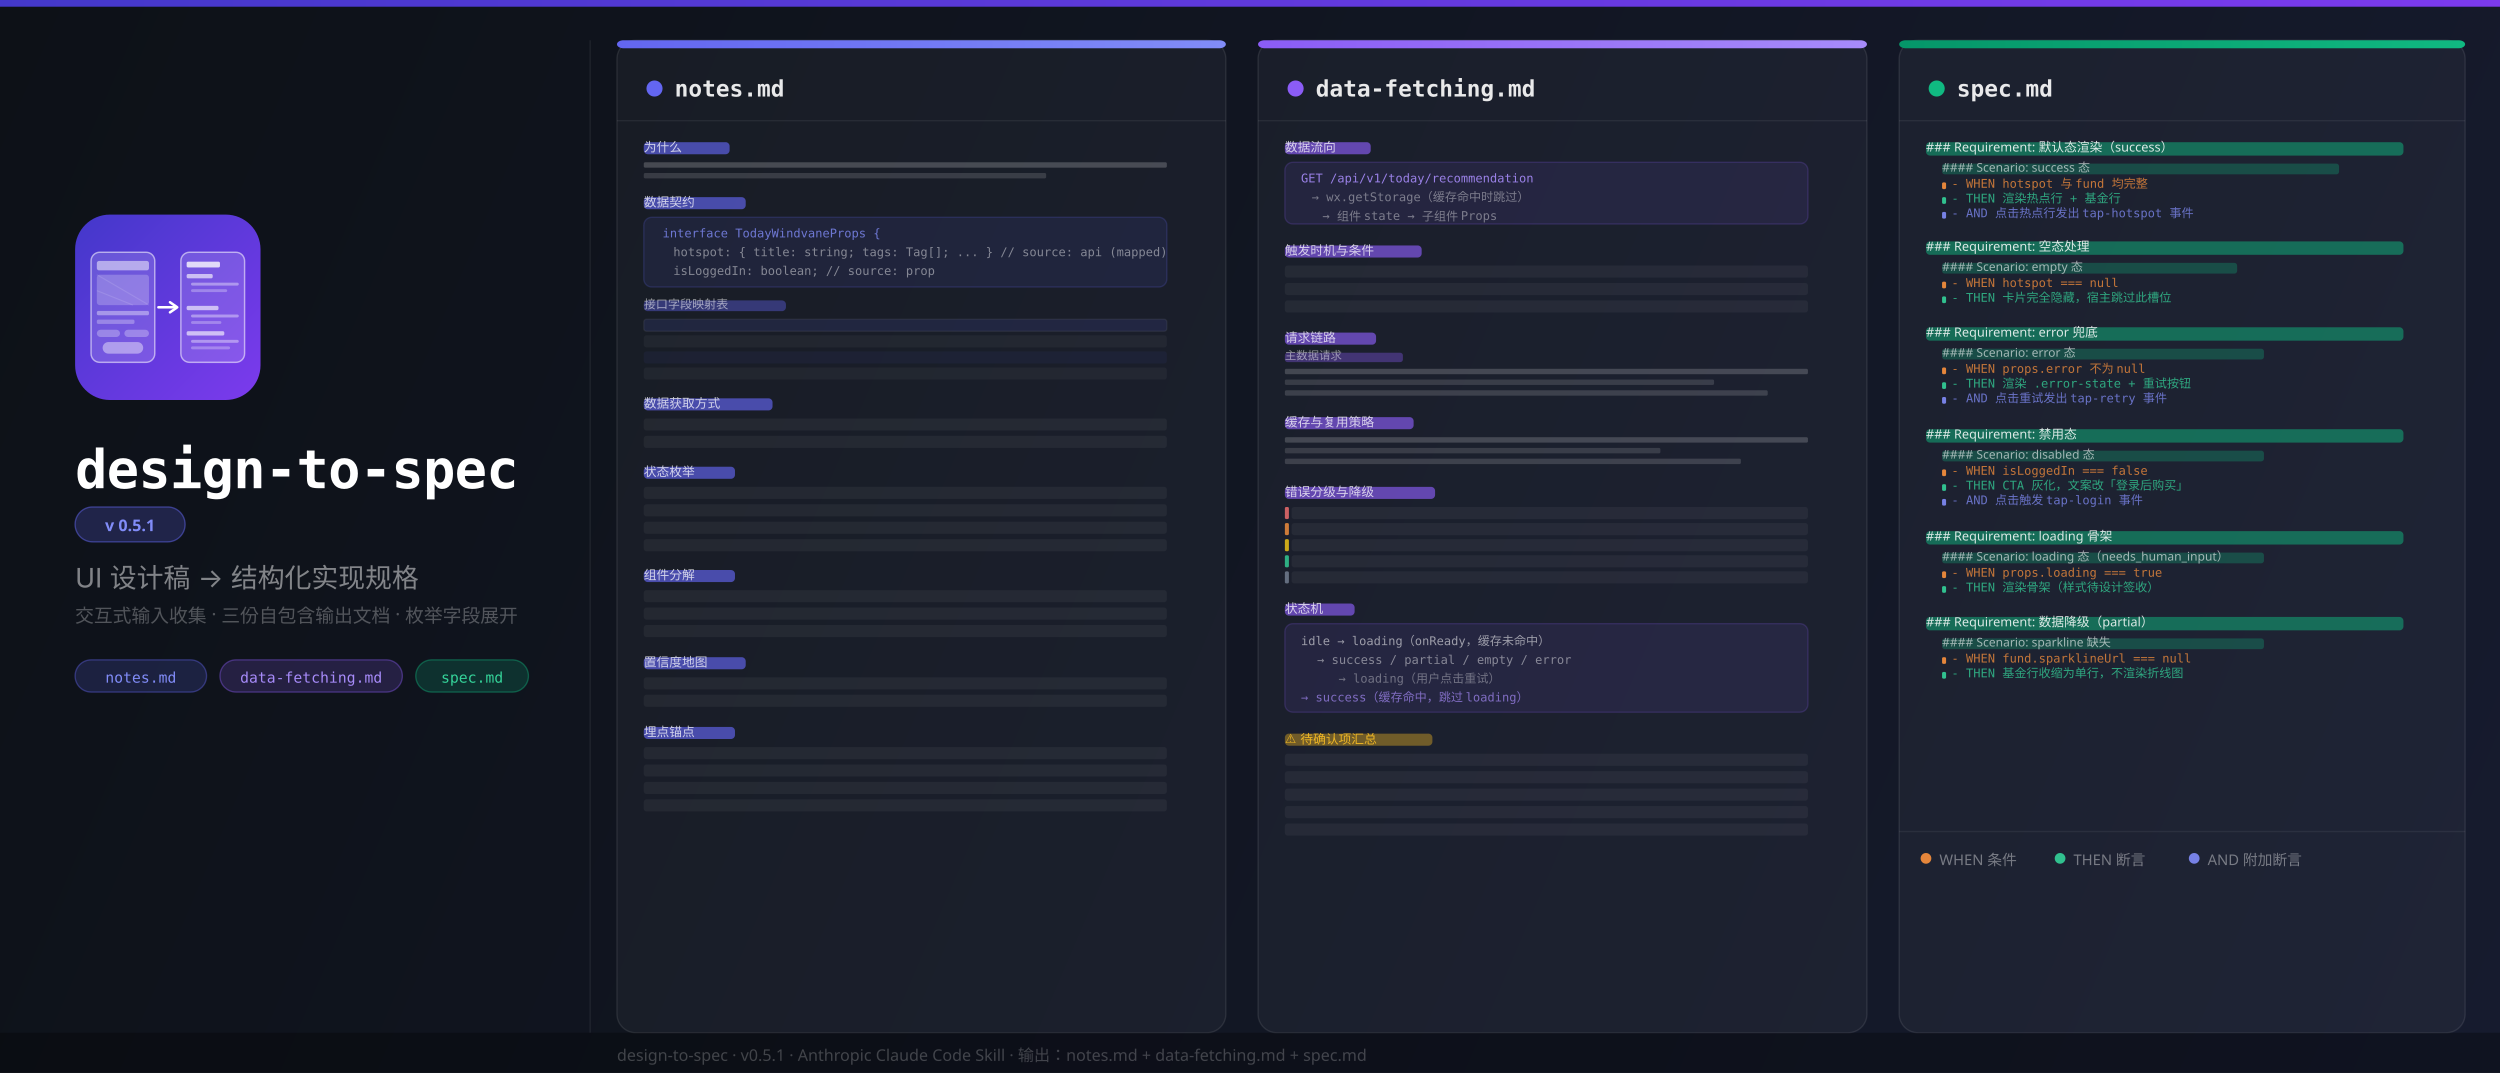
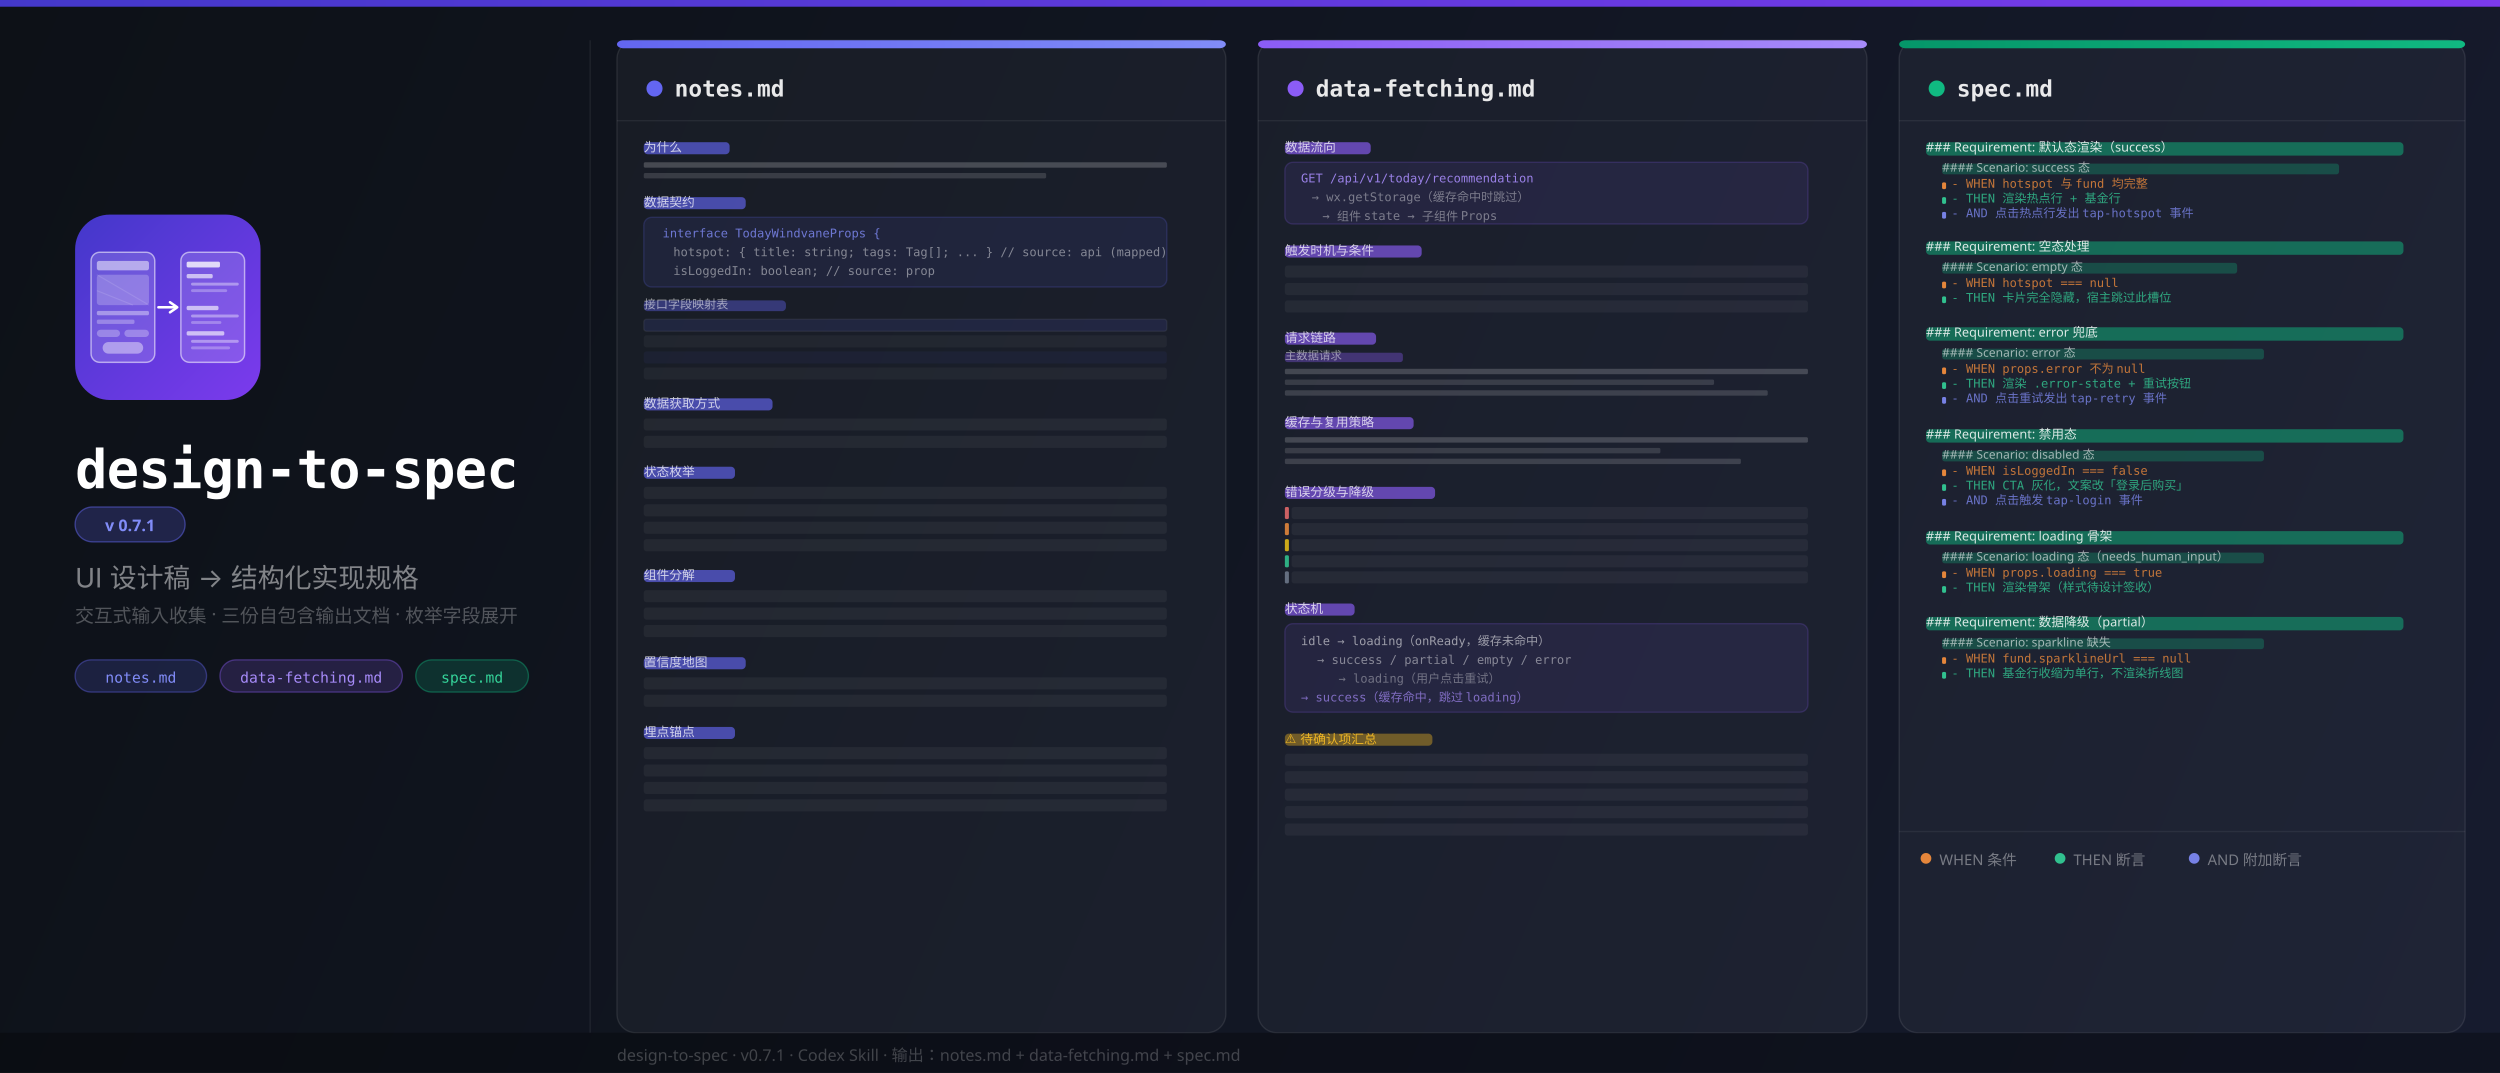
<svg xmlns="http://www.w3.org/2000/svg" width="1864" height="800" viewBox="0 0 1864 800">
  <defs>
    <linearGradient id="bg" x1="0" y1="0" x2="1864" y2="800" gradientUnits="userSpaceOnUse">
      <stop offset="0%" stop-color="#0D1117" />
      <stop offset="100%" stop-color="#161B2E" />
    </linearGradient>
    <linearGradient id="icon-bg" x1="0" y1="0" x2="1" y2="1">
      <stop offset="0%" stop-color="#4338CA" />
      <stop offset="100%" stop-color="#7C3AED" />
    </linearGradient>
    <linearGradient id="stripe" x1="0" y1="0" x2="1" y2="0">
      <stop offset="0%" stop-color="#4338CA" />
      <stop offset="100%" stop-color="#7C3AED" />
    </linearGradient>
    <linearGradient id="notes-h" x1="0" y1="0" x2="1" y2="0">
      <stop offset="0%" stop-color="#6366F1" />
      <stop offset="100%" stop-color="#818CF8" />
    </linearGradient>
    <linearGradient id="df-h" x1="0" y1="0" x2="1" y2="0">
      <stop offset="0%" stop-color="#8B5CF6" />
      <stop offset="100%" stop-color="#A78BFA" />
    </linearGradient>
    <linearGradient id="spec-h" x1="0" y1="0" x2="1" y2="0">
      <stop offset="0%" stop-color="#059669" />
      <stop offset="100%" stop-color="#10B981" />
    </linearGradient>
  </defs>
  <rect width="1864" height="800" fill="url(#bg)" />
  <rect x="0" y="0" width="1864" height="5" fill="url(#stripe)" />
  <g transform="translate(56, 160) scale(0.54)">
    <rect width="256" height="256" rx="48" fill="url(#icon-bg)" />
    <rect x="22" y="52" width="88" height="152" rx="12" fill="rgba(255,255,255,0.15)" stroke="rgba(255,255,255,0.55)" stroke-width="2" />
    <rect x="30" y="64" width="72" height="13" rx="3" fill="rgba(255,255,255,0.5)" />
    <rect x="30" y="83" width="72" height="42" rx="4" fill="rgba(255,255,255,0.22)" />
    <line x1="30" y1="83" x2="102" y2="125" stroke="rgba(255,255,255,0.12)" stroke-width="1.5" />
    <line x1="30" y1="105" x2="80" y2="125" stroke="rgba(255,255,255,0.12)" stroke-width="1.5" />
    <rect x="30" y="133" width="72" height="6" rx="2" fill="rgba(255,255,255,0.38)" />
    <rect x="30" y="145" width="52" height="6" rx="2" fill="rgba(255,255,255,0.28)" />
    <rect x="30" y="159" width="32" height="10" rx="5" fill="rgba(255,255,255,0.28)" />
    <rect x="68" y="159" width="34" height="10" rx="5" fill="rgba(255,255,255,0.28)" />
    <rect x="38" y="176" width="56" height="16" rx="8" fill="rgba(255,255,255,0.42)" />
    <g transform="translate(128,128)" stroke="white" stroke-width="3.5" stroke-linecap="round" stroke-linejoin="round" fill="none">
      <line x1="-13" y1="0" x2="9" y2="0" />
      <polyline points="3,-7 13,0 3,7" />
    </g>
    <rect x="146" y="52" width="88" height="152" rx="12" fill="rgba(255,255,255,0.15)" stroke="rgba(255,255,255,0.55)" stroke-width="2" />
    <rect x="154" y="65" width="46" height="8" rx="2" fill="rgba(255,255,255,0.78)" />
    <rect x="154" y="82" width="36" height="6" rx="2" fill="rgba(255,255,255,0.62)" />
    <rect x="160" y="94" width="66" height="4" rx="2" fill="rgba(255,255,255,0.38)" />
    <rect x="160" y="103" width="50" height="4" rx="2" fill="rgba(255,255,255,0.28)" />
    <rect x="154" y="126" width="44" height="6" rx="2" fill="rgba(255,255,255,0.62)" />
    <rect x="160" y="138" width="66" height="4" rx="2" fill="rgba(255,255,255,0.38)" />
    <rect x="160" y="147" width="42" height="4" rx="2" fill="rgba(255,255,255,0.28)" />
    <rect x="154" y="161" width="52" height="6" rx="2" fill="rgba(255,255,255,0.62)" />
    <rect x="160" y="173" width="66" height="4" rx="2" fill="rgba(255,255,255,0.38)" />
    <rect x="160" y="182" width="54" height="4" rx="2" fill="rgba(255,255,255,0.28)" />
  </g>
  <text x="56" y="364" font-family="ui-monospace,'SF Mono',Consolas,monospace" font-size="40" font-weight="700" fill="white" letter-spacing="-0.5">design-to-spec</text>
  <rect x="56" y="378" width="82" height="26" rx="13" fill="rgba(99,102,241,0.22)" stroke="rgba(99,102,241,0.5)" stroke-width="1" />
-   <text x="97" y="396" font-family="system-ui,sans-serif" font-size="12" font-weight="600" fill="#818CF8" text-anchor="middle">v 0.5.1</text>
+   <text x="97" y="396" font-family="system-ui,sans-serif" font-size="12" font-weight="600" fill="#818CF8" text-anchor="middle">v 0.7.1</text>
  <text x="56" y="438" font-family="system-ui,-apple-system,sans-serif" font-size="20" fill="rgba(255,255,255,0.48)">UI 设计稿  →  结构化实现规格</text>
  <text x="56" y="464" font-family="system-ui,sans-serif" font-size="14" fill="rgba(255,255,255,0.28)">交互式输入收集 · 三份自包含输出文档 · 枚举字段展开</text>
  <rect x="56" y="492" width="98" height="24" rx="12" fill="rgba(99,102,241,0.18)" stroke="rgba(99,102,241,0.4)" stroke-width="1" />
  <text x="105" y="509" font-family="ui-monospace,monospace" font-size="11" fill="#818CF8" text-anchor="middle">notes.md</text>
  <rect x="164" y="492" width="136" height="24" rx="12" fill="rgba(139,92,246,0.18)" stroke="rgba(139,92,246,0.4)" stroke-width="1" />
  <text x="232" y="509" font-family="ui-monospace,monospace" font-size="11" fill="#A78BFA" text-anchor="middle">data-fetching.md</text>
  <rect x="310" y="492" width="84" height="24" rx="12" fill="rgba(16,185,129,0.18)" stroke="rgba(16,185,129,0.4)" stroke-width="1" />
  <text x="352" y="509" font-family="ui-monospace,monospace" font-size="11" fill="#34D399" text-anchor="middle">spec.md</text>
  <line x1="440" y1="30" x2="440" y2="770" stroke="rgba(255,255,255,0.07)" stroke-width="1" />
  <g id="notes">
    <rect x="460" y="30" width="454" height="740" rx="14" fill="rgba(255,255,255,0.04)" stroke="rgba(255,255,255,0.09)" stroke-width="1" />
    <rect x="460" y="30" width="454" height="6" rx="5" fill="url(#notes-h)" />
    <circle cx="488" cy="66" r="6" fill="#6366F1" />
    <text x="503" y="72" font-family="ui-monospace,'SF Mono',monospace" font-size="17" font-weight="600" fill="rgba(255,255,255,0.9)">notes.md</text>
    <line x1="460" y1="90" x2="914" y2="90" stroke="rgba(255,255,255,0.07)" stroke-width="1" />
    <rect x="480" y="106" width="64" height="9" rx="3" fill="rgba(99,102,241,0.65)" />
    <text x="480" y="105" font-family="system-ui,sans-serif" font-size="9.5" fill="rgba(255,255,255,0.75)" dy="8">为什么</text>
    <rect x="480" y="121" width="390" height="4" rx="1" fill="rgba(255,255,255,0.2)" />
    <rect x="480" y="129" width="300" height="4" rx="1" fill="rgba(255,255,255,0.14)" />
    <rect x="480" y="147" width="76" height="9" rx="3" fill="rgba(99,102,241,0.65)" />
    <text x="480" y="146" font-family="system-ui,sans-serif" font-size="9.5" fill="rgba(255,255,255,0.75)" dy="8">数据契约</text>
    <rect x="480" y="162" width="390" height="52" rx="6" fill="rgba(99,102,241,0.1)" stroke="rgba(99,102,241,0.2)" stroke-width="1" />
    <text x="494" y="177" font-family="ui-monospace,monospace" font-size="9" fill="rgba(129,140,248,0.8)">interface TodayWindvaneProps {</text>
    <text x="502" y="191" font-family="ui-monospace,monospace" font-size="9" fill="rgba(255,255,255,0.45)">hotspot: { title: string; tags: Tag[]; ... }  // source: api (mapped)</text>
    <text x="502" y="205" font-family="ui-monospace,monospace" font-size="9" fill="rgba(255,255,255,0.45)">isLoggedIn: boolean;  // source: prop</text>
    <rect x="480" y="224" width="106" height="8" rx="3" fill="rgba(99,102,241,0.4)" />
    <text x="480" y="223" font-family="system-ui,sans-serif" font-size="9" fill="rgba(255,255,255,0.55)" dy="7">接口字段映射表</text>
    <rect x="480" y="238" width="390" height="9" rx="2" fill="rgba(99,102,241,0.12)" stroke="rgba(255,255,255,0.06)" stroke-width="1" />
    <rect x="480" y="250" width="390" height="9" rx="2" fill="rgba(255,255,255,0.04)" />
    <rect x="480" y="262" width="390" height="9" rx="2" fill="rgba(99,102,241,0.06)" />
    <rect x="480" y="274" width="390" height="9" rx="2" fill="rgba(255,255,255,0.04)" />
    <rect x="480" y="297" width="96" height="9" rx="3" fill="rgba(99,102,241,0.65)" />
    <text x="480" y="296" font-family="system-ui,sans-serif" font-size="9.5" fill="rgba(255,255,255,0.75)" dy="8">数据获取方式</text>
    <rect x="480" y="312" width="390" height="9" rx="2" fill="rgba(255,255,255,0.05)" />
    <rect x="480" y="325" width="390" height="9" rx="2" fill="rgba(255,255,255,0.05)" />
    <rect x="480" y="348" width="68" height="9" rx="3" fill="rgba(99,102,241,0.65)" />
    <text x="480" y="347" font-family="system-ui,sans-serif" font-size="9.5" fill="rgba(255,255,255,0.75)" dy="8">状态枚举</text>
    <rect x="480" y="363" width="390" height="9" rx="2" fill="rgba(255,255,255,0.05)" />
    <rect x="480" y="376" width="390" height="9" rx="2" fill="rgba(255,255,255,0.05)" />
    <rect x="480" y="389" width="390" height="9" rx="2" fill="rgba(255,255,255,0.05)" />
    <rect x="480" y="402" width="390" height="9" rx="2" fill="rgba(255,255,255,0.05)" />
    <rect x="480" y="425" width="68" height="9" rx="3" fill="rgba(99,102,241,0.65)" />
    <text x="480" y="424" font-family="system-ui,sans-serif" font-size="9.5" fill="rgba(255,255,255,0.75)" dy="8">组件分解</text>
    <rect x="480" y="440" width="390" height="9" rx="2" fill="rgba(255,255,255,0.05)" />
    <rect x="480" y="453" width="390" height="9" rx="2" fill="rgba(255,255,255,0.05)" />
    <rect x="480" y="466" width="390" height="9" rx="2" fill="rgba(255,255,255,0.05)" />
    <rect x="480" y="490" width="76" height="9" rx="3" fill="rgba(99,102,241,0.65)" />
    <text x="480" y="489" font-family="system-ui,sans-serif" font-size="9.5" fill="rgba(255,255,255,0.75)" dy="8">置信度地图</text>
    <rect x="480" y="505" width="390" height="9" rx="2" fill="rgba(255,255,255,0.05)" />
    <rect x="480" y="518" width="390" height="9" rx="2" fill="rgba(255,255,255,0.05)" />
    <rect x="480" y="542" width="68" height="9" rx="3" fill="rgba(99,102,241,0.65)" />
    <text x="480" y="541" font-family="system-ui,sans-serif" font-size="9.5" fill="rgba(255,255,255,0.75)" dy="8">埋点锚点</text>
    <rect x="480" y="557" width="390" height="9" rx="2" fill="rgba(255,255,255,0.05)" />
    <rect x="480" y="570" width="390" height="9" rx="2" fill="rgba(255,255,255,0.05)" />
    <rect x="480" y="583" width="390" height="9" rx="2" fill="rgba(255,255,255,0.05)" />
    <rect x="480" y="596" width="390" height="9" rx="2" fill="rgba(255,255,255,0.05)" />
  </g>
  <g id="df">
    <rect x="938" y="30" width="454" height="740" rx="14" fill="rgba(255,255,255,0.04)" stroke="rgba(255,255,255,0.09)" stroke-width="1" />
    <rect x="938" y="30" width="454" height="6" rx="5" fill="url(#df-h)" />
    <circle cx="966" cy="66" r="6" fill="#8B5CF6" />
    <text x="981" y="72" font-family="ui-monospace,'SF Mono',monospace" font-size="17" font-weight="600" fill="rgba(255,255,255,0.9)">data-fetching.md</text>
    <line x1="938" y1="90" x2="1392" y2="90" stroke="rgba(255,255,255,0.07)" stroke-width="1" />
    <rect x="958" y="106" width="64" height="9" rx="3" fill="rgba(139,92,246,0.65)" />
    <text x="958" y="105" font-family="system-ui,sans-serif" font-size="9.5" fill="rgba(255,255,255,0.75)" dy="8">数据流向</text>
    <rect x="958" y="121" width="390" height="46" rx="6" fill="rgba(139,92,246,0.1)" stroke="rgba(139,92,246,0.2)" stroke-width="1" />
    <text x="970" y="136" font-family="ui-monospace,monospace" font-size="9" fill="rgba(167,139,250,0.9)">GET /api/v1/today/recommendation</text>
    <text x="978" y="150" font-family="ui-monospace,monospace" font-size="9" fill="rgba(255,255,255,0.4)">→ wx.getStorage（缓存命中时跳过）</text>
    <text x="986" y="164" font-family="ui-monospace,monospace" font-size="9" fill="rgba(255,255,255,0.4)">→ 组件 state → 子组件 Props</text>
    <rect x="958" y="183" width="102" height="9" rx="3" fill="rgba(139,92,246,0.65)" />
    <text x="958" y="182" font-family="system-ui,sans-serif" font-size="9.5" fill="rgba(255,255,255,0.75)" dy="8">触发时机与条件</text>
    <rect x="958" y="198" width="390" height="9" rx="2" fill="rgba(255,255,255,0.05)" />
    <rect x="958" y="211" width="390" height="9" rx="2" fill="rgba(255,255,255,0.05)" />
    <rect x="958" y="224" width="390" height="9" rx="2" fill="rgba(255,255,255,0.05)" />
    <rect x="958" y="248" width="68" height="9" rx="3" fill="rgba(139,92,246,0.65)" />
    <text x="958" y="247" font-family="system-ui,sans-serif" font-size="9.5" fill="rgba(255,255,255,0.75)" dy="8">请求链路</text>
    <rect x="958" y="263" width="88" height="7" rx="2" fill="rgba(139,92,246,0.35)" />
    <text x="958" y="262" font-family="system-ui,sans-serif" font-size="8.5" fill="rgba(255,255,255,0.5)" dy="6">主数据请求</text>
    <rect x="958" y="275" width="390" height="4" rx="1" fill="rgba(255,255,255,0.18)" />
    <rect x="958" y="283" width="320" height="4" rx="1" fill="rgba(255,255,255,0.13)" />
    <rect x="958" y="291" width="360" height="4" rx="1" fill="rgba(255,255,255,0.15)" />
    <rect x="958" y="311" width="96" height="9" rx="3" fill="rgba(139,92,246,0.65)" />
    <text x="958" y="310" font-family="system-ui,sans-serif" font-size="9.5" fill="rgba(255,255,255,0.75)" dy="8">缓存与复用策略</text>
    <rect x="958" y="326" width="390" height="4" rx="1" fill="rgba(255,255,255,0.18)" />
    <rect x="958" y="334" width="280" height="4" rx="1" fill="rgba(255,255,255,0.13)" />
    <rect x="958" y="342" width="340" height="4" rx="1" fill="rgba(255,255,255,0.15)" />
    <rect x="958" y="363" width="112" height="9" rx="3" fill="rgba(139,92,246,0.65)" />
    <text x="958" y="362" font-family="system-ui,sans-serif" font-size="9.5" fill="rgba(255,255,255,0.75)" dy="8">错误分级与降级</text>
    <rect x="958" y="378" width="3" height="9" rx="1" fill="rgba(248,113,113,0.8)" />
    <rect x="963" y="378" width="385" height="9" rx="2" fill="rgba(255,255,255,0.05)" />
    <rect x="958" y="390" width="3" height="9" rx="1" fill="rgba(251,146,60,0.8)" />
    <rect x="963" y="390" width="385" height="9" rx="2" fill="rgba(255,255,255,0.05)" />
    <rect x="958" y="402" width="3" height="9" rx="1" fill="rgba(250,204,21,0.8)" />
    <rect x="963" y="402" width="385" height="9" rx="2" fill="rgba(255,255,255,0.05)" />
    <rect x="958" y="414" width="3" height="9" rx="1" fill="rgba(52,211,153,0.8)" />
    <rect x="963" y="414" width="385" height="9" rx="2" fill="rgba(255,255,255,0.05)" />
    <rect x="958" y="426" width="3" height="9" rx="1" fill="rgba(148,163,184,0.6)" />
    <rect x="963" y="426" width="385" height="9" rx="2" fill="rgba(255,255,255,0.05)" />
    <rect x="958" y="450" width="52" height="9" rx="3" fill="rgba(139,92,246,0.65)" />
    <text x="958" y="449" font-family="system-ui,sans-serif" font-size="9.5" fill="rgba(255,255,255,0.75)" dy="8">状态机</text>
    <rect x="958" y="465" width="390" height="66" rx="6" fill="rgba(139,92,246,0.1)" stroke="rgba(139,92,246,0.2)" stroke-width="1" />
    <text x="970" y="481" font-family="ui-monospace,monospace" font-size="9" fill="rgba(255,255,255,0.55)">idle → loading（onReady，缓存未命中）</text>
    <text x="982" y="495" font-family="ui-monospace,monospace" font-size="9" fill="rgba(255,255,255,0.45)">→ success / partial / empty / error</text>
    <text x="998" y="509" font-family="ui-monospace,monospace" font-size="9" fill="rgba(255,255,255,0.35)">→ loading（用户点击重试）</text>
    <text x="970" y="523" font-family="ui-monospace,monospace" font-size="9" fill="rgba(167,139,250,0.7)">→ success（缓存命中，跳过 loading）</text>
    <rect x="958" y="547" width="110" height="9" rx="3" fill="rgba(251,191,36,0.38)" />
    <text x="958" y="546" font-family="system-ui,sans-serif" font-size="9.5" fill="rgba(251,191,36,0.9)" dy="8">⚠ 待确认项汇总</text>
    <rect x="958" y="562" width="390" height="9" rx="2" fill="rgba(255,255,255,0.05)" />
    <rect x="958" y="575" width="390" height="9" rx="2" fill="rgba(255,255,255,0.05)" />
    <rect x="958" y="588" width="390" height="9" rx="2" fill="rgba(255,255,255,0.05)" />
    <rect x="958" y="601" width="390" height="9" rx="2" fill="rgba(255,255,255,0.05)" />
    <rect x="958" y="614" width="390" height="9" rx="2" fill="rgba(255,255,255,0.05)" />
  </g>
  <g id="spec">
    <rect x="1416" y="30" width="422" height="740" rx="14" fill="rgba(255,255,255,0.04)" stroke="rgba(255,255,255,0.09)" stroke-width="1" />
    <rect x="1416" y="30" width="422" height="6" rx="5" fill="url(#spec-h)" />
    <circle cx="1444" cy="66" r="6" fill="#10B981" />
    <text x="1459" y="72" font-family="ui-monospace,'SF Mono',monospace" font-size="17" font-weight="600" fill="rgba(255,255,255,0.9)">spec.md</text>
    <line x1="1416" y1="90" x2="1838" y2="90" stroke="rgba(255,255,255,0.07)" stroke-width="1" />
    <rect x="1436" y="106" width="356" height="10" rx="3" fill="rgba(16,185,129,0.5)" />
    <text x="1436" y="105" font-family="system-ui,sans-serif" font-size="9.5" fill="rgba(255,255,255,0.85)" dy="8">### Requirement: 默认态渲染（success）</text>
    <rect x="1448" y="122" width="296" height="8" rx="2" fill="rgba(16,185,129,0.28)" />
    <text x="1448" y="121" font-family="system-ui,sans-serif" font-size="9" fill="rgba(255,255,255,0.6)" dy="7">#### Scenario: success 态</text>
    <rect x="1448" y="136" width="3" height="5" rx="1" fill="rgba(251,146,60,0.9)" />
    <text x="1455" y="135" font-family="ui-monospace,monospace" font-size="9" fill="rgba(251,146,60,0.75)" dy="5">- WHEN hotspot 与 fund 均完整</text>
    <rect x="1448" y="147" width="3" height="5" rx="1" fill="rgba(52,211,153,0.9)" />
    <text x="1455" y="146" font-family="ui-monospace,monospace" font-size="9" fill="rgba(52,211,153,0.75)" dy="5">- THEN 渲染热点行 + 基金行</text>
    <rect x="1448" y="158" width="3" height="5" rx="1" fill="rgba(129,140,248,0.9)" />
    <text x="1455" y="157" font-family="ui-monospace,monospace" font-size="9" fill="rgba(129,140,248,0.75)" dy="5">- AND 点击热点行发出 tap-hotspot 事件</text>
    <rect x="1436" y="180" width="356" height="10" rx="3" fill="rgba(16,185,129,0.5)" />
    <text x="1436" y="179" font-family="system-ui,sans-serif" font-size="9.5" fill="rgba(255,255,255,0.85)" dy="8">### Requirement: 空态处理</text>
    <rect x="1448" y="196" width="220" height="8" rx="2" fill="rgba(16,185,129,0.28)" />
    <text x="1448" y="195" font-family="system-ui,sans-serif" font-size="9" fill="rgba(255,255,255,0.6)" dy="7">#### Scenario: empty 态</text>
    <rect x="1448" y="210" width="3" height="5" rx="1" fill="rgba(251,146,60,0.9)" />
    <text x="1455" y="209" font-family="ui-monospace,monospace" font-size="9" fill="rgba(251,146,60,0.75)" dy="5">- WHEN hotspot === null</text>
    <rect x="1448" y="221" width="3" height="5" rx="1" fill="rgba(52,211,153,0.9)" />
    <text x="1455" y="220" font-family="ui-monospace,monospace" font-size="9" fill="rgba(52,211,153,0.75)" dy="5">- THEN 卡片完全隐藏，宿主跳过此槽位</text>
    <rect x="1436" y="244" width="356" height="10" rx="3" fill="rgba(16,185,129,0.5)" />
    <text x="1436" y="243" font-family="system-ui,sans-serif" font-size="9.5" fill="rgba(255,255,255,0.85)" dy="8">### Requirement: error 兜底</text>
    <rect x="1448" y="260" width="240" height="8" rx="2" fill="rgba(16,185,129,0.28)" />
    <text x="1448" y="259" font-family="system-ui,sans-serif" font-size="9" fill="rgba(255,255,255,0.6)" dy="7">#### Scenario: error 态</text>
    <rect x="1448" y="274" width="3" height="5" rx="1" fill="rgba(251,146,60,0.9)" />
    <text x="1455" y="273" font-family="ui-monospace,monospace" font-size="9" fill="rgba(251,146,60,0.75)" dy="5">- WHEN props.error 不为 null</text>
    <rect x="1448" y="285" width="3" height="5" rx="1" fill="rgba(52,211,153,0.9)" />
    <text x="1455" y="284" font-family="ui-monospace,monospace" font-size="9" fill="rgba(52,211,153,0.75)" dy="5">- THEN 渲染 .error-state + 重试按钮</text>
    <rect x="1448" y="296" width="3" height="5" rx="1" fill="rgba(129,140,248,0.9)" />
    <text x="1455" y="295" font-family="ui-monospace,monospace" font-size="9" fill="rgba(129,140,248,0.75)" dy="5">- AND 点击重试发出 tap-retry 事件</text>
    <rect x="1436" y="320" width="356" height="10" rx="3" fill="rgba(16,185,129,0.5)" />
    <text x="1436" y="319" font-family="system-ui,sans-serif" font-size="9.5" fill="rgba(255,255,255,0.85)" dy="8">### Requirement: 禁用态</text>
    <rect x="1448" y="336" width="240" height="8" rx="2" fill="rgba(16,185,129,0.28)" />
    <text x="1448" y="335" font-family="system-ui,sans-serif" font-size="9" fill="rgba(255,255,255,0.6)" dy="7">#### Scenario: disabled 态</text>
    <rect x="1448" y="350" width="3" height="5" rx="1" fill="rgba(251,146,60,0.9)" />
    <text x="1455" y="349" font-family="ui-monospace,monospace" font-size="9" fill="rgba(251,146,60,0.75)" dy="5">- WHEN isLoggedIn === false</text>
    <rect x="1448" y="361" width="3" height="5" rx="1" fill="rgba(52,211,153,0.9)" />
    <text x="1455" y="360" font-family="ui-monospace,monospace" font-size="9" fill="rgba(52,211,153,0.75)" dy="5">- THEN CTA 灰化，文案改「登录后购买」</text>
    <rect x="1448" y="372" width="3" height="5" rx="1" fill="rgba(129,140,248,0.9)" />
    <text x="1455" y="371" font-family="ui-monospace,monospace" font-size="9" fill="rgba(129,140,248,0.75)" dy="5">- AND 点击触发 tap-login 事件</text>
    <rect x="1436" y="396" width="356" height="10" rx="3" fill="rgba(16,185,129,0.5)" />
    <text x="1436" y="395" font-family="system-ui,sans-serif" font-size="9.5" fill="rgba(255,255,255,0.85)" dy="8">### Requirement: loading 骨架</text>
    <rect x="1448" y="412" width="240" height="8" rx="2" fill="rgba(16,185,129,0.28)" />
    <text x="1448" y="411" font-family="system-ui,sans-serif" font-size="9" fill="rgba(255,255,255,0.6)" dy="7">#### Scenario: loading 态（needs_human_input）</text>
    <rect x="1448" y="426" width="3" height="5" rx="1" fill="rgba(251,146,60,0.9)" />
    <text x="1455" y="425" font-family="ui-monospace,monospace" font-size="9" fill="rgba(251,146,60,0.75)" dy="5">- WHEN props.loading === true</text>
    <rect x="1448" y="437" width="3" height="5" rx="1" fill="rgba(52,211,153,0.9)" />
    <text x="1455" y="436" font-family="ui-monospace,monospace" font-size="9" fill="rgba(52,211,153,0.75)" dy="5">- THEN 渲染骨架（样式待设计签收）</text>
    <rect x="1436" y="460" width="356" height="10" rx="3" fill="rgba(16,185,129,0.5)" />
    <text x="1436" y="459" font-family="system-ui,sans-serif" font-size="9.5" fill="rgba(255,255,255,0.85)" dy="8">### Requirement: 数据降级（partial）</text>
    <rect x="1448" y="476" width="240" height="8" rx="2" fill="rgba(16,185,129,0.28)" />
    <text x="1448" y="475" font-family="system-ui,sans-serif" font-size="9" fill="rgba(255,255,255,0.6)" dy="7">#### Scenario: sparkline 缺失</text>
    <rect x="1448" y="490" width="3" height="5" rx="1" fill="rgba(251,146,60,0.9)" />
    <text x="1455" y="489" font-family="ui-monospace,monospace" font-size="9" fill="rgba(251,146,60,0.75)" dy="5">- WHEN fund.sparklineUrl === null</text>
    <rect x="1448" y="501" width="3" height="5" rx="1" fill="rgba(52,211,153,0.9)" />
    <text x="1455" y="500" font-family="ui-monospace,monospace" font-size="9" fill="rgba(52,211,153,0.75)" dy="5">- THEN 基金行收缩为单行，不渲染折线图</text>
    <line x1="1416" y1="620" x2="1838" y2="620" stroke="rgba(255,255,255,0.06)" stroke-width="1" />
    <circle cx="1436" cy="640" r="4" fill="rgba(251,146,60,0.9)" />
    <text x="1446" y="645" font-family="system-ui,sans-serif" font-size="11" fill="rgba(255,255,255,0.4)">WHEN 条件</text>
    <circle cx="1536" cy="640" r="4" fill="rgba(52,211,153,0.9)" />
    <text x="1546" y="645" font-family="system-ui,sans-serif" font-size="11" fill="rgba(255,255,255,0.4)">THEN 断言</text>
    <circle cx="1636" cy="640" r="4" fill="rgba(129,140,248,0.9)" />
    <text x="1646" y="645" font-family="system-ui,sans-serif" font-size="11" fill="rgba(255,255,255,0.4)">AND 附加断言</text>
  </g>
  <rect x="0" y="770" width="1864" height="30" fill="rgba(0,0,0,0.3)" />
-   <text x="460" y="791" font-family="system-ui,sans-serif" font-size="12" fill="rgba(255,255,255,0.22)">design-to-spec  ·  v0.5.1  ·  Anthropic Claude Code Skill  ·  输出：notes.md + data-fetching.md + spec.md</text>
+   <text x="460" y="791" font-family="system-ui,sans-serif" font-size="12" fill="rgba(255,255,255,0.22)">design-to-spec  ·  v0.7.1  ·  Codex Skill  ·  输出：notes.md + data-fetching.md + spec.md</text>
</svg>
